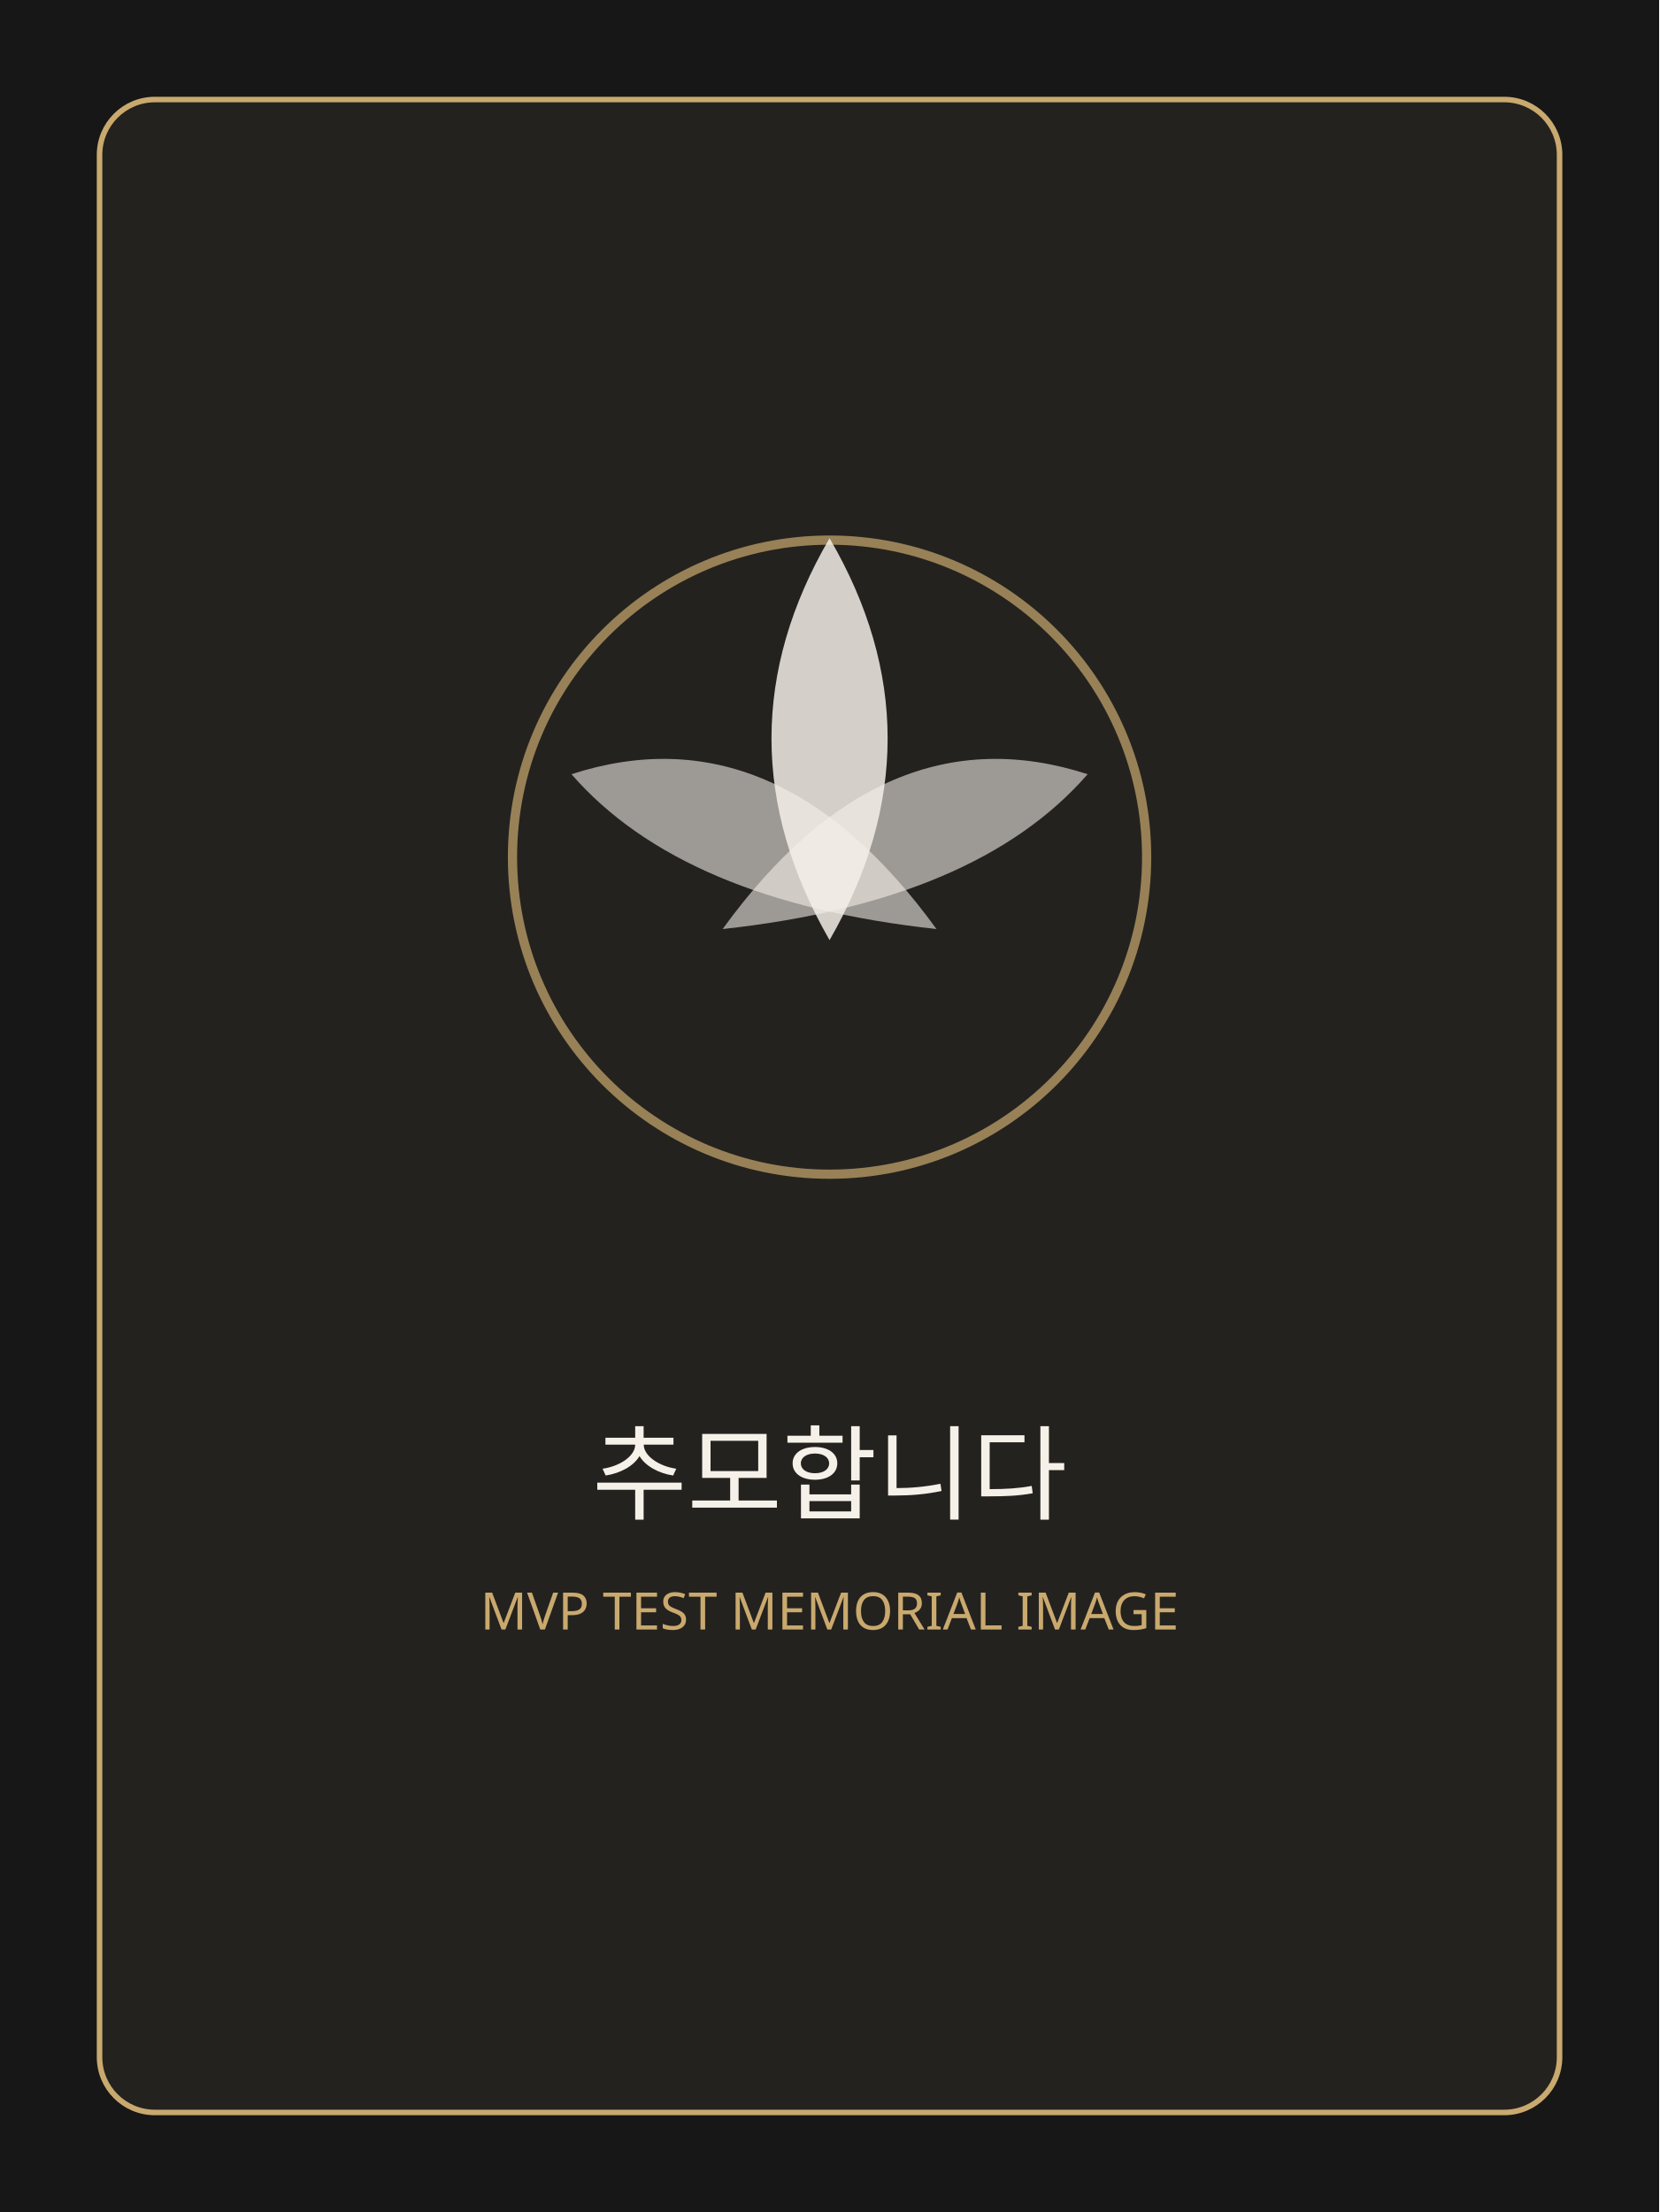
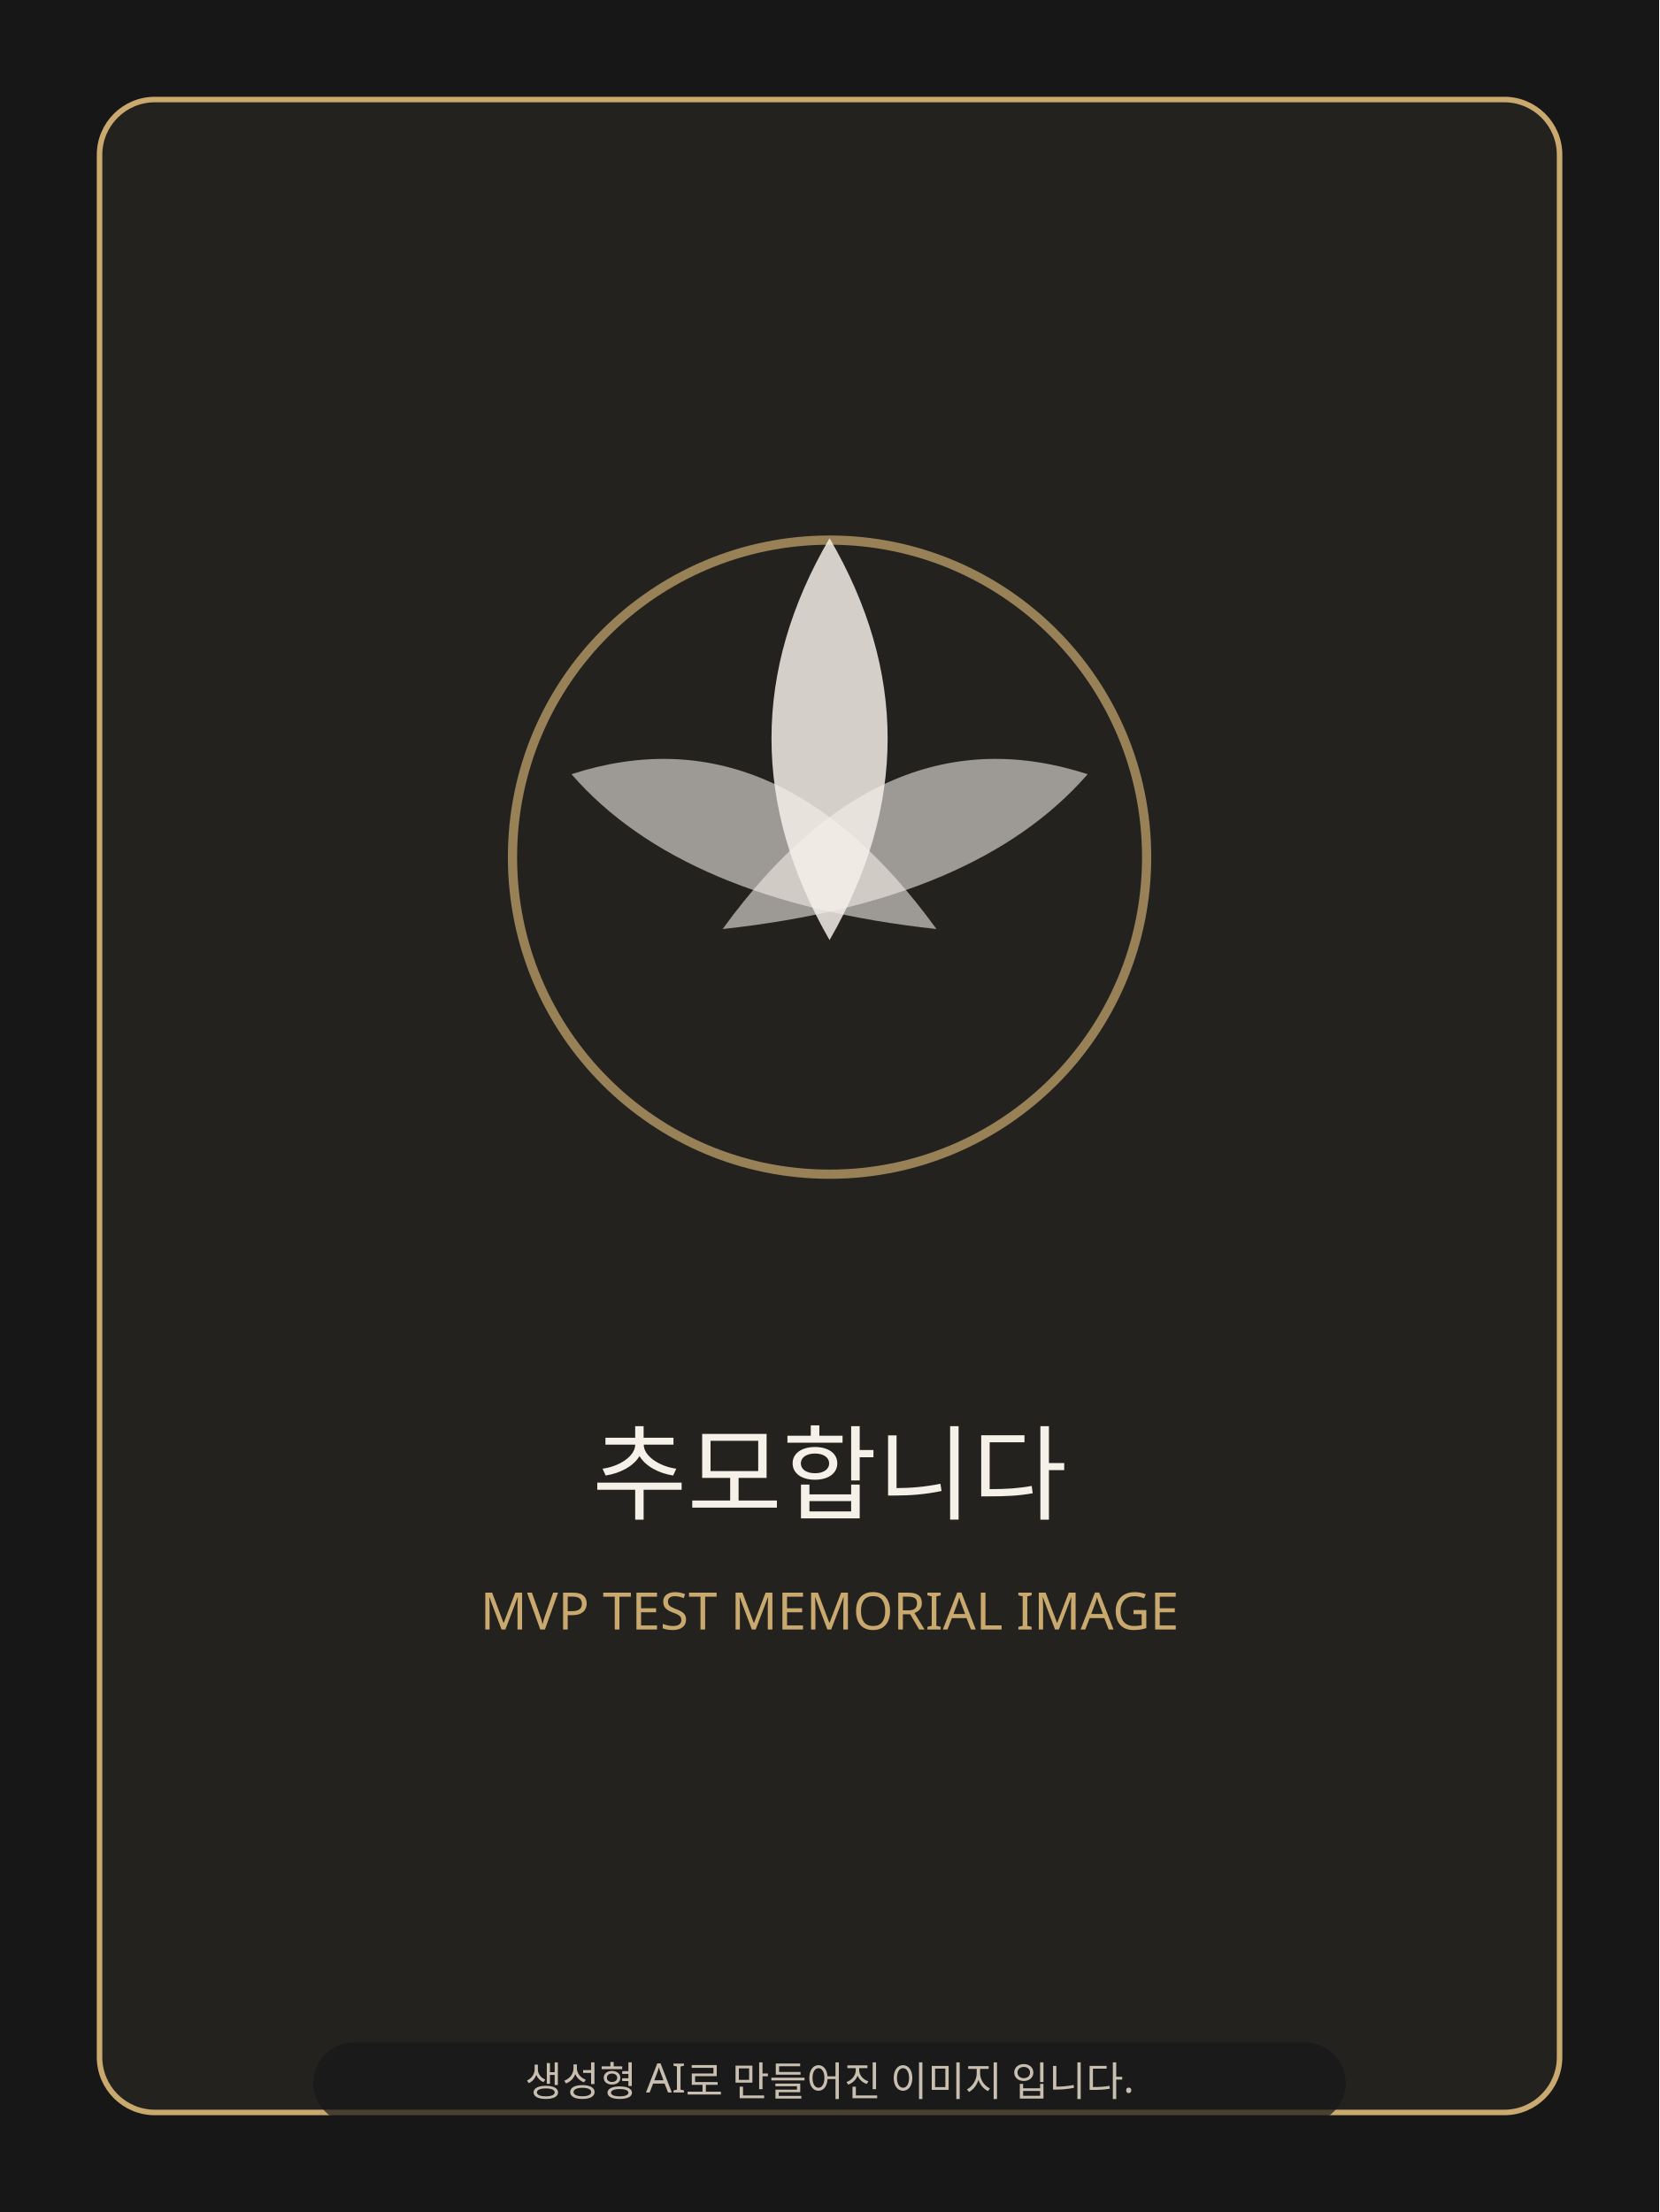
<svg xmlns="http://www.w3.org/2000/svg" width="900" height="1200" viewBox="0 0 900 1200" role="img" aria-labelledby="title desc">
  <rect width="900" height="1200" fill="#171717" />
  <rect x="54" y="54" width="792" height="1092" rx="30" fill="#24221f" stroke="#c9a96e" stroke-width="3" />
  <circle cx="450" cy="465" r="172" fill="none" stroke="#c9a96e" stroke-width="5" opacity=".7" />
  <path d="M450 292c-42 72-42 145 0 218 42-73 42-146 0-218Z" fill="#f5f0e8" opacity=".84" />
  <path d="M310 420c74-24 140 4 198 84-92-10-158-38-198-84Z" fill="#f5f0e8" opacity=".58" />
  <path d="M590 420c-74-24-140 4-198 84 92-10 158-38 198-84Z" fill="#f5f0e8" opacity=".58" />
  <text x="450" y="820" text-anchor="middle" font-family="serif" font-size="56" fill="#f5f0e8">추모합니다</text>
  <text x="450" y="884" text-anchor="middle" font-family="sans-serif" font-size="28" fill="#c9a96e">MVP TEST MEMORIAL IMAGE</text>
+   <rect x="170" y="1108" width="560" height="44" rx="22" fill="#171717" opacity=".72" />
+   <text x="450" y="1137" text-anchor="middle" font-family="sans-serif" font-size="22" fill="#c8bfb0">생성형 AI로 만들어진 이미지 입니다.</text>
</svg>
